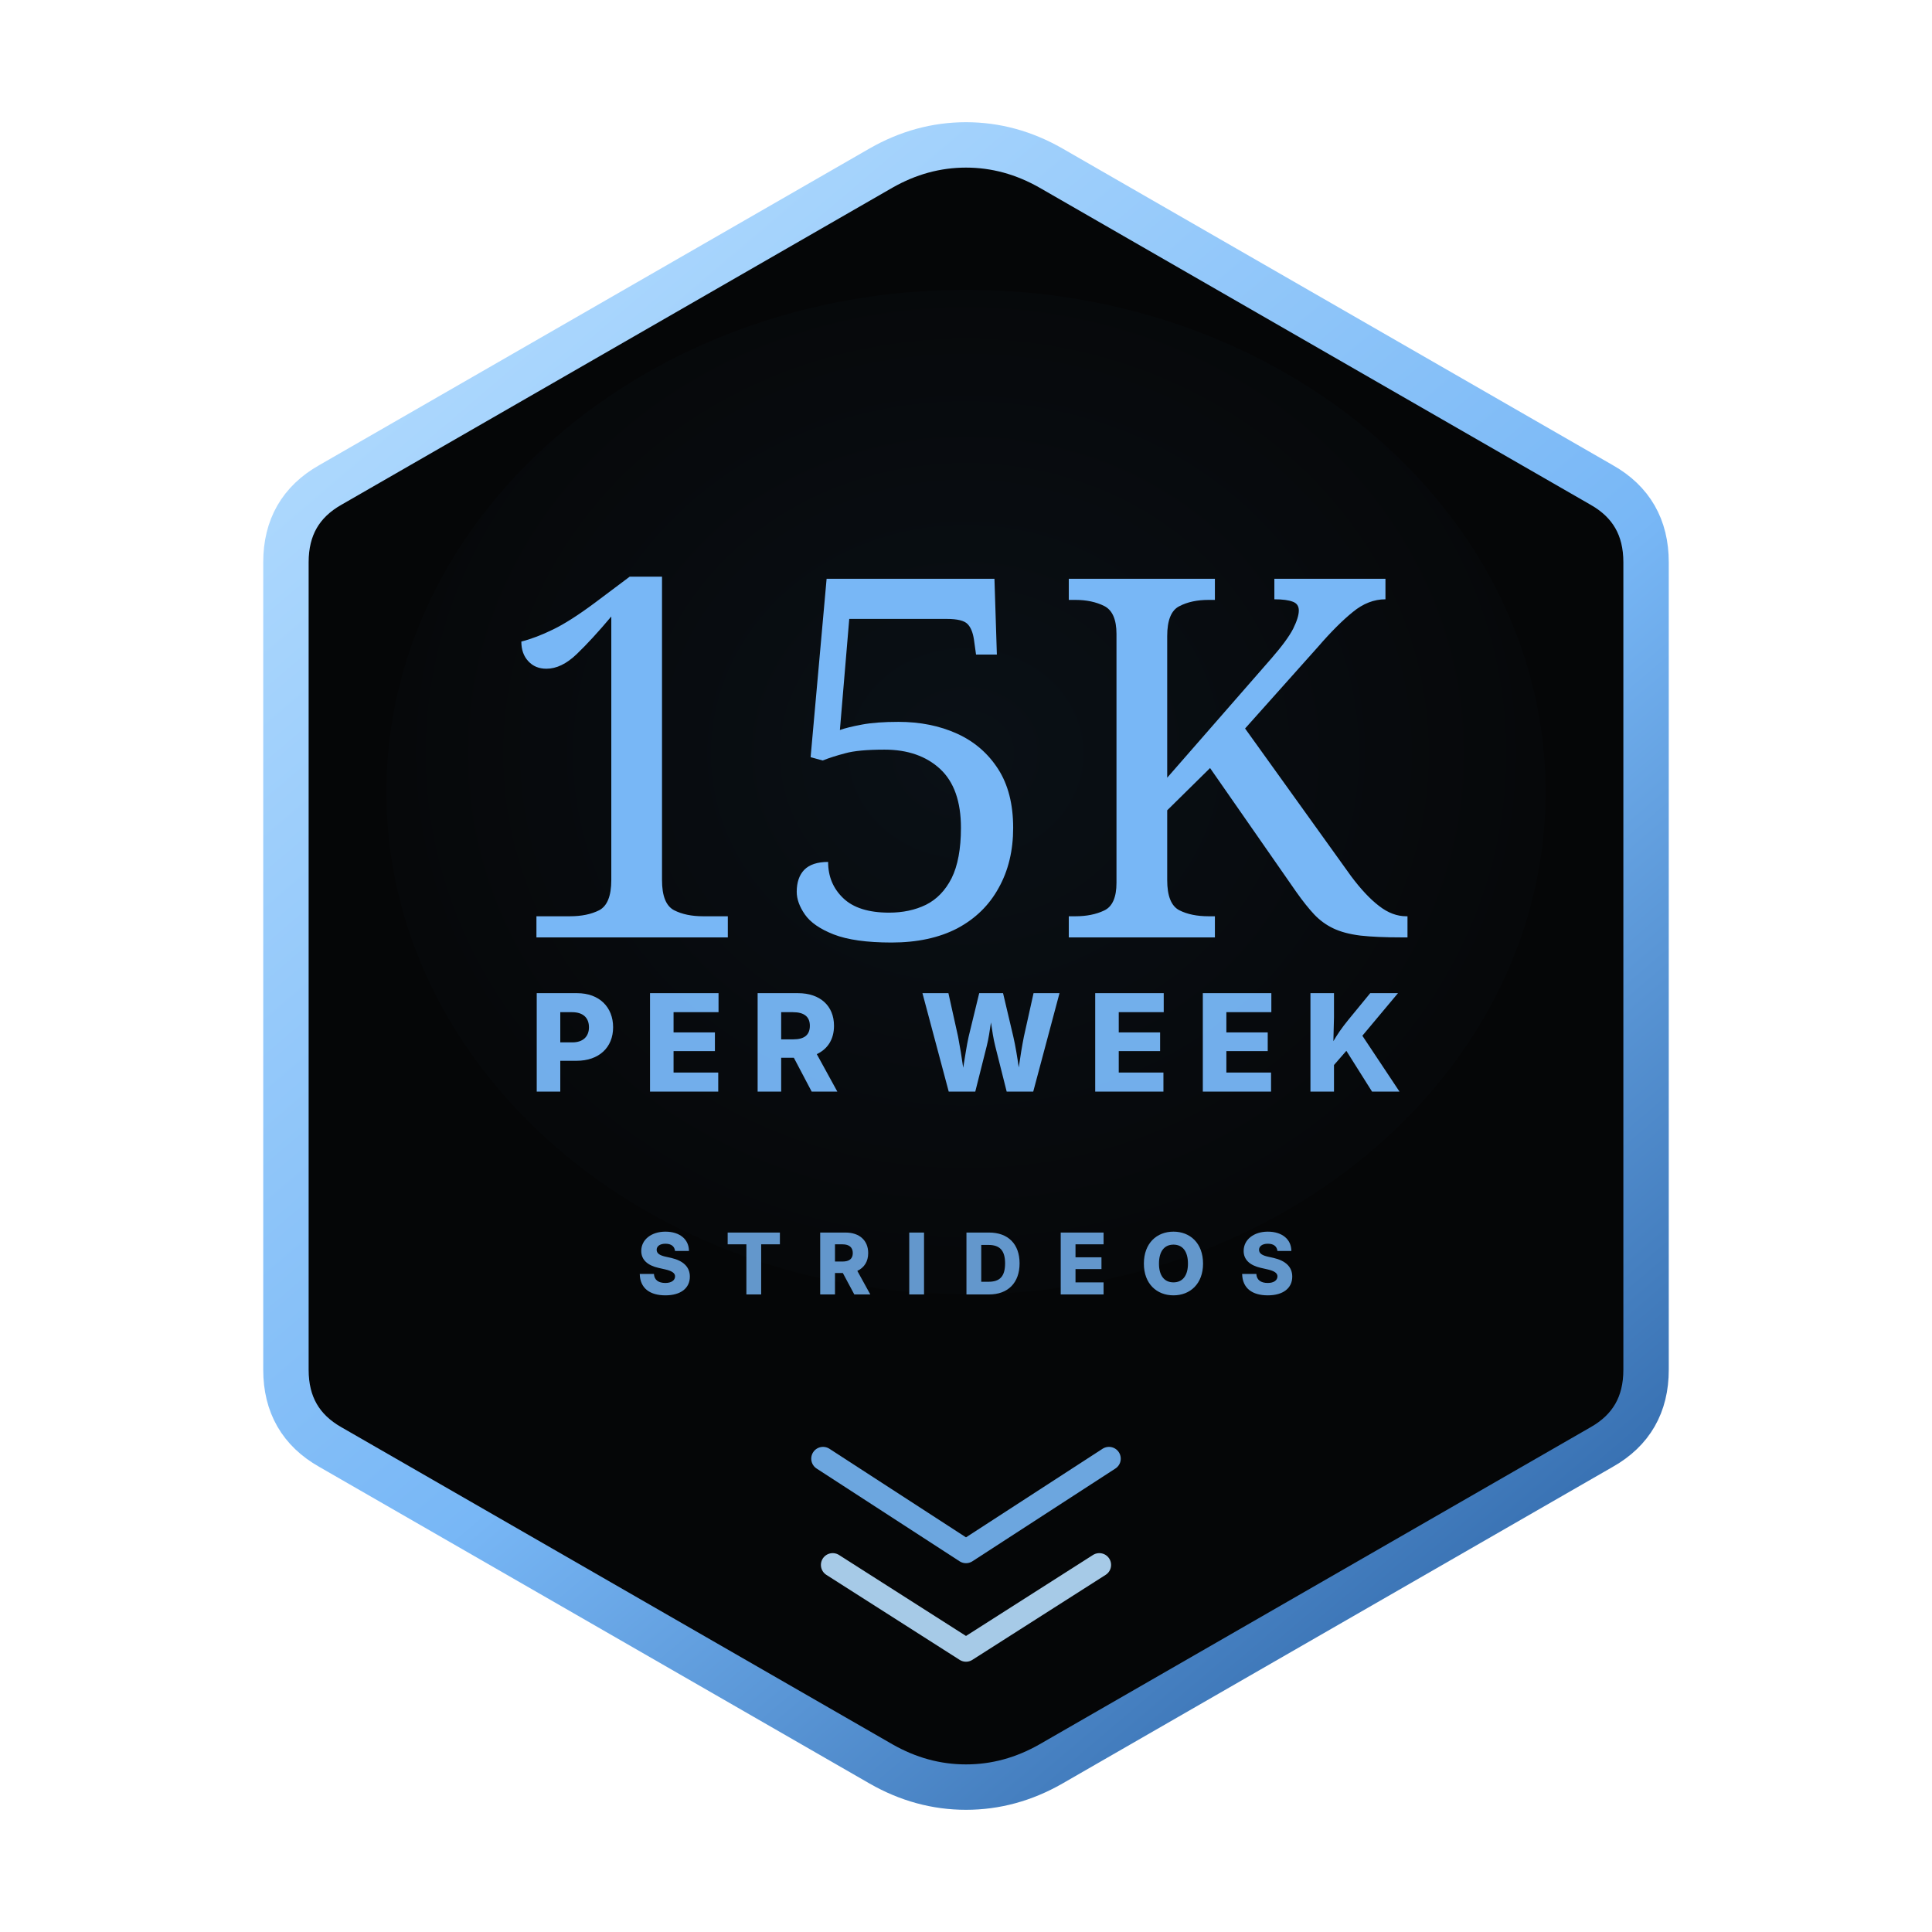
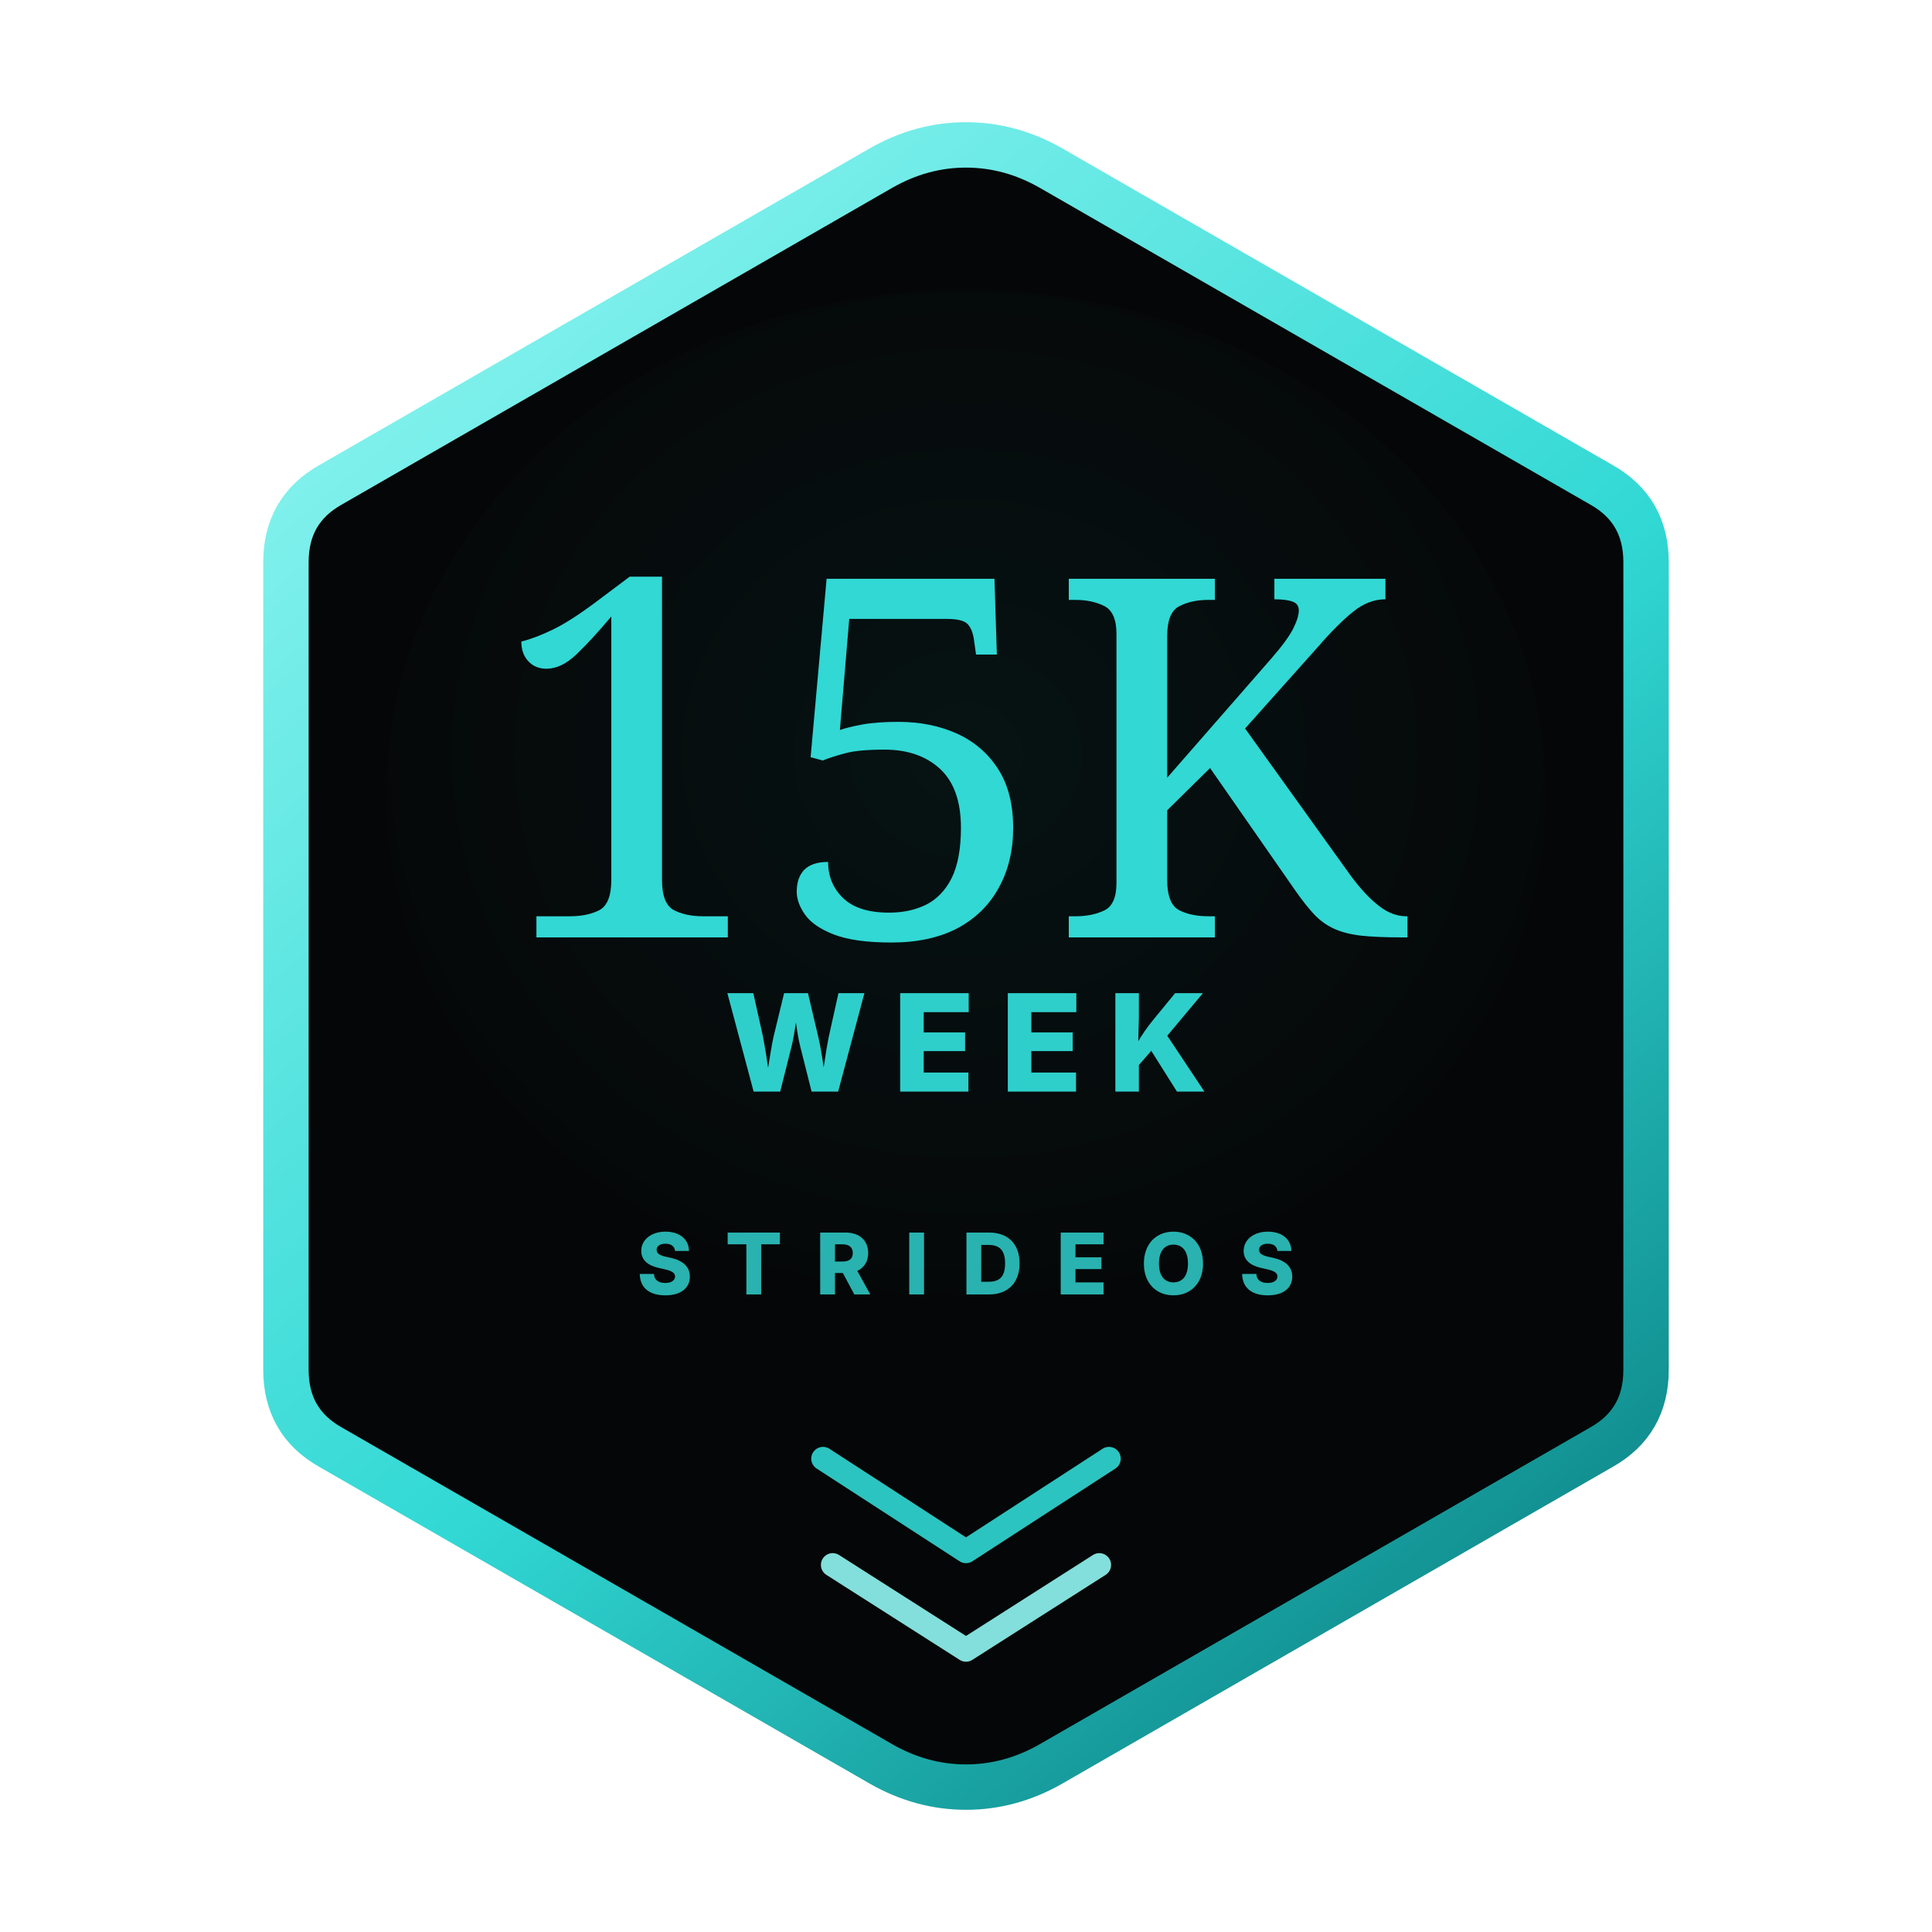
<svg xmlns="http://www.w3.org/2000/svg" width="100" height="100" viewBox="0 0 100 100" fill="none" role="img" aria-label="15 kilometer weekly distance achievement. Unlocked.">
  <defs>
    <linearGradient id="weekly-distance-15k-unlocked-edge" x1="16" y1="10" x2="84" y2="90" gradientUnits="userSpaceOnUse">
-       <stop offset="0" stop-color="#B8DFFF" />
-       <stop offset="0.55" stop-color="#78B7F6" />
-       <stop offset="1" stop-color="#265D9F" />
+       <stop offset="0" stop-color="#92F6F2" />
+       <stop offset="0.55" stop-color="#31D8D4" />
+       <stop offset="1" stop-color="#087A7D" />
    </linearGradient>
    <radialGradient id="weekly-distance-15k-unlocked-glow" cx="0" cy="0" r="1" gradientUnits="userSpaceOnUse" gradientTransform="translate(50 39) rotate(90) scale(34 38)">
-       <stop offset="0" stop-color="#4A96DD" stop-opacity="0.34" />
-       <stop offset="0.62" stop-color="#4A96DD" stop-opacity="0.12" />
-       <stop offset="1" stop-color="#4A96DD" stop-opacity="0" />
+       <stop offset="0" stop-color="#18B9B5" stop-opacity="0.34" />
+       <stop offset="0.62" stop-color="#18B9B5" stop-opacity="0.12" />
+       <stop offset="1" stop-color="#18B9B5" stop-opacity="0" />
    </radialGradient>
  </defs>
  <path d="M50 7.5 Q52.3 7.5 54.4 8.7 L82.9 25.1 Q85.2 26.4 85.2 29.1 L85.2 70.9 Q85.2 73.6 82.9 74.9 L54.4 91.3 Q52.3 92.5 50 92.5 Q47.7 92.5 45.6 91.3 L17.1 74.9 Q14.8 73.6 14.8 70.9 L14.8 29.1 Q14.8 26.4 17.1 25.1 L45.6 8.7 Q47.7 7.5 50 7.5 Z" fill="#050607" fill-opacity="1" stroke="url(#weekly-distance-15k-unlocked-edge)" stroke-width="2.35" stroke-linejoin="round" stroke-opacity="1" />
  <ellipse cx="50" cy="41" rx="30" ry="26" fill="url(#weekly-distance-15k-unlocked-glow)" opacity="0.2" />
-   <text x="48.9" y="39.5" text-anchor="middle" dominant-baseline="middle" font-family="Didot, 'Bodoni 72', Georgia, serif" font-size="26" font-weight="400" fill="#78B7F6" fill-opacity="1">15K</text>
-   <text x="50" y="56.5" text-anchor="middle" font-family="'Avenir Next', Inter, Arial, sans-serif" font-size="7" font-weight="800" letter-spacing="1.3" fill="#78B7F6" fill-opacity="0.95">PER WEEK</text>
-   <text x="50" y="67" text-anchor="middle" font-family="'Avenir Next', Inter, Arial, sans-serif" font-size="4.4" font-weight="800" letter-spacing="1.7" fill="#78B7F6" fill-opacity="0.82">STRIDEOS</text>
-   <path d="M42.6 75.5 L50 80.3 L57.4 75.5" fill="none" stroke="#78B7F6" stroke-width="1.22" stroke-linecap="round" stroke-linejoin="round" stroke-opacity="0.9" />
-   <path d="M43.1 81 L50 85.4 L56.9 81" fill="none" stroke="#B8DFFF" stroke-width="1.22" stroke-linecap="round" stroke-linejoin="round" stroke-opacity="0.9" />
+   <text x="48.9" y="39.5" text-anchor="middle" dominant-baseline="middle" font-family="Didot, 'Bodoni 72', Georgia, serif" font-size="26" font-weight="400" fill="#31D8D4" fill-opacity="1">15K</text>
+   <text x="50" y="56.5" text-anchor="middle" font-family="'Avenir Next', Inter, Arial, sans-serif" font-size="7" font-weight="800" letter-spacing="1.3" fill="#31D8D4" fill-opacity="0.95">WEEK</text>
+   <text x="50" y="67" text-anchor="middle" font-family="'Avenir Next', Inter, Arial, sans-serif" font-size="4.4" font-weight="800" letter-spacing="1.7" fill="#31D8D4" fill-opacity="0.82">STRIDEOS</text>
+   <path d="M42.6 75.5 L50 80.3 L57.4 75.5" fill="none" stroke="#31D8D4" stroke-width="1.22" stroke-linecap="round" stroke-linejoin="round" stroke-opacity="0.9" />
+   <path d="M43.1 81 L50 85.4 L56.9 81" fill="none" stroke="#92F6F2" stroke-width="1.22" stroke-linecap="round" stroke-linejoin="round" stroke-opacity="0.9" />
</svg>
